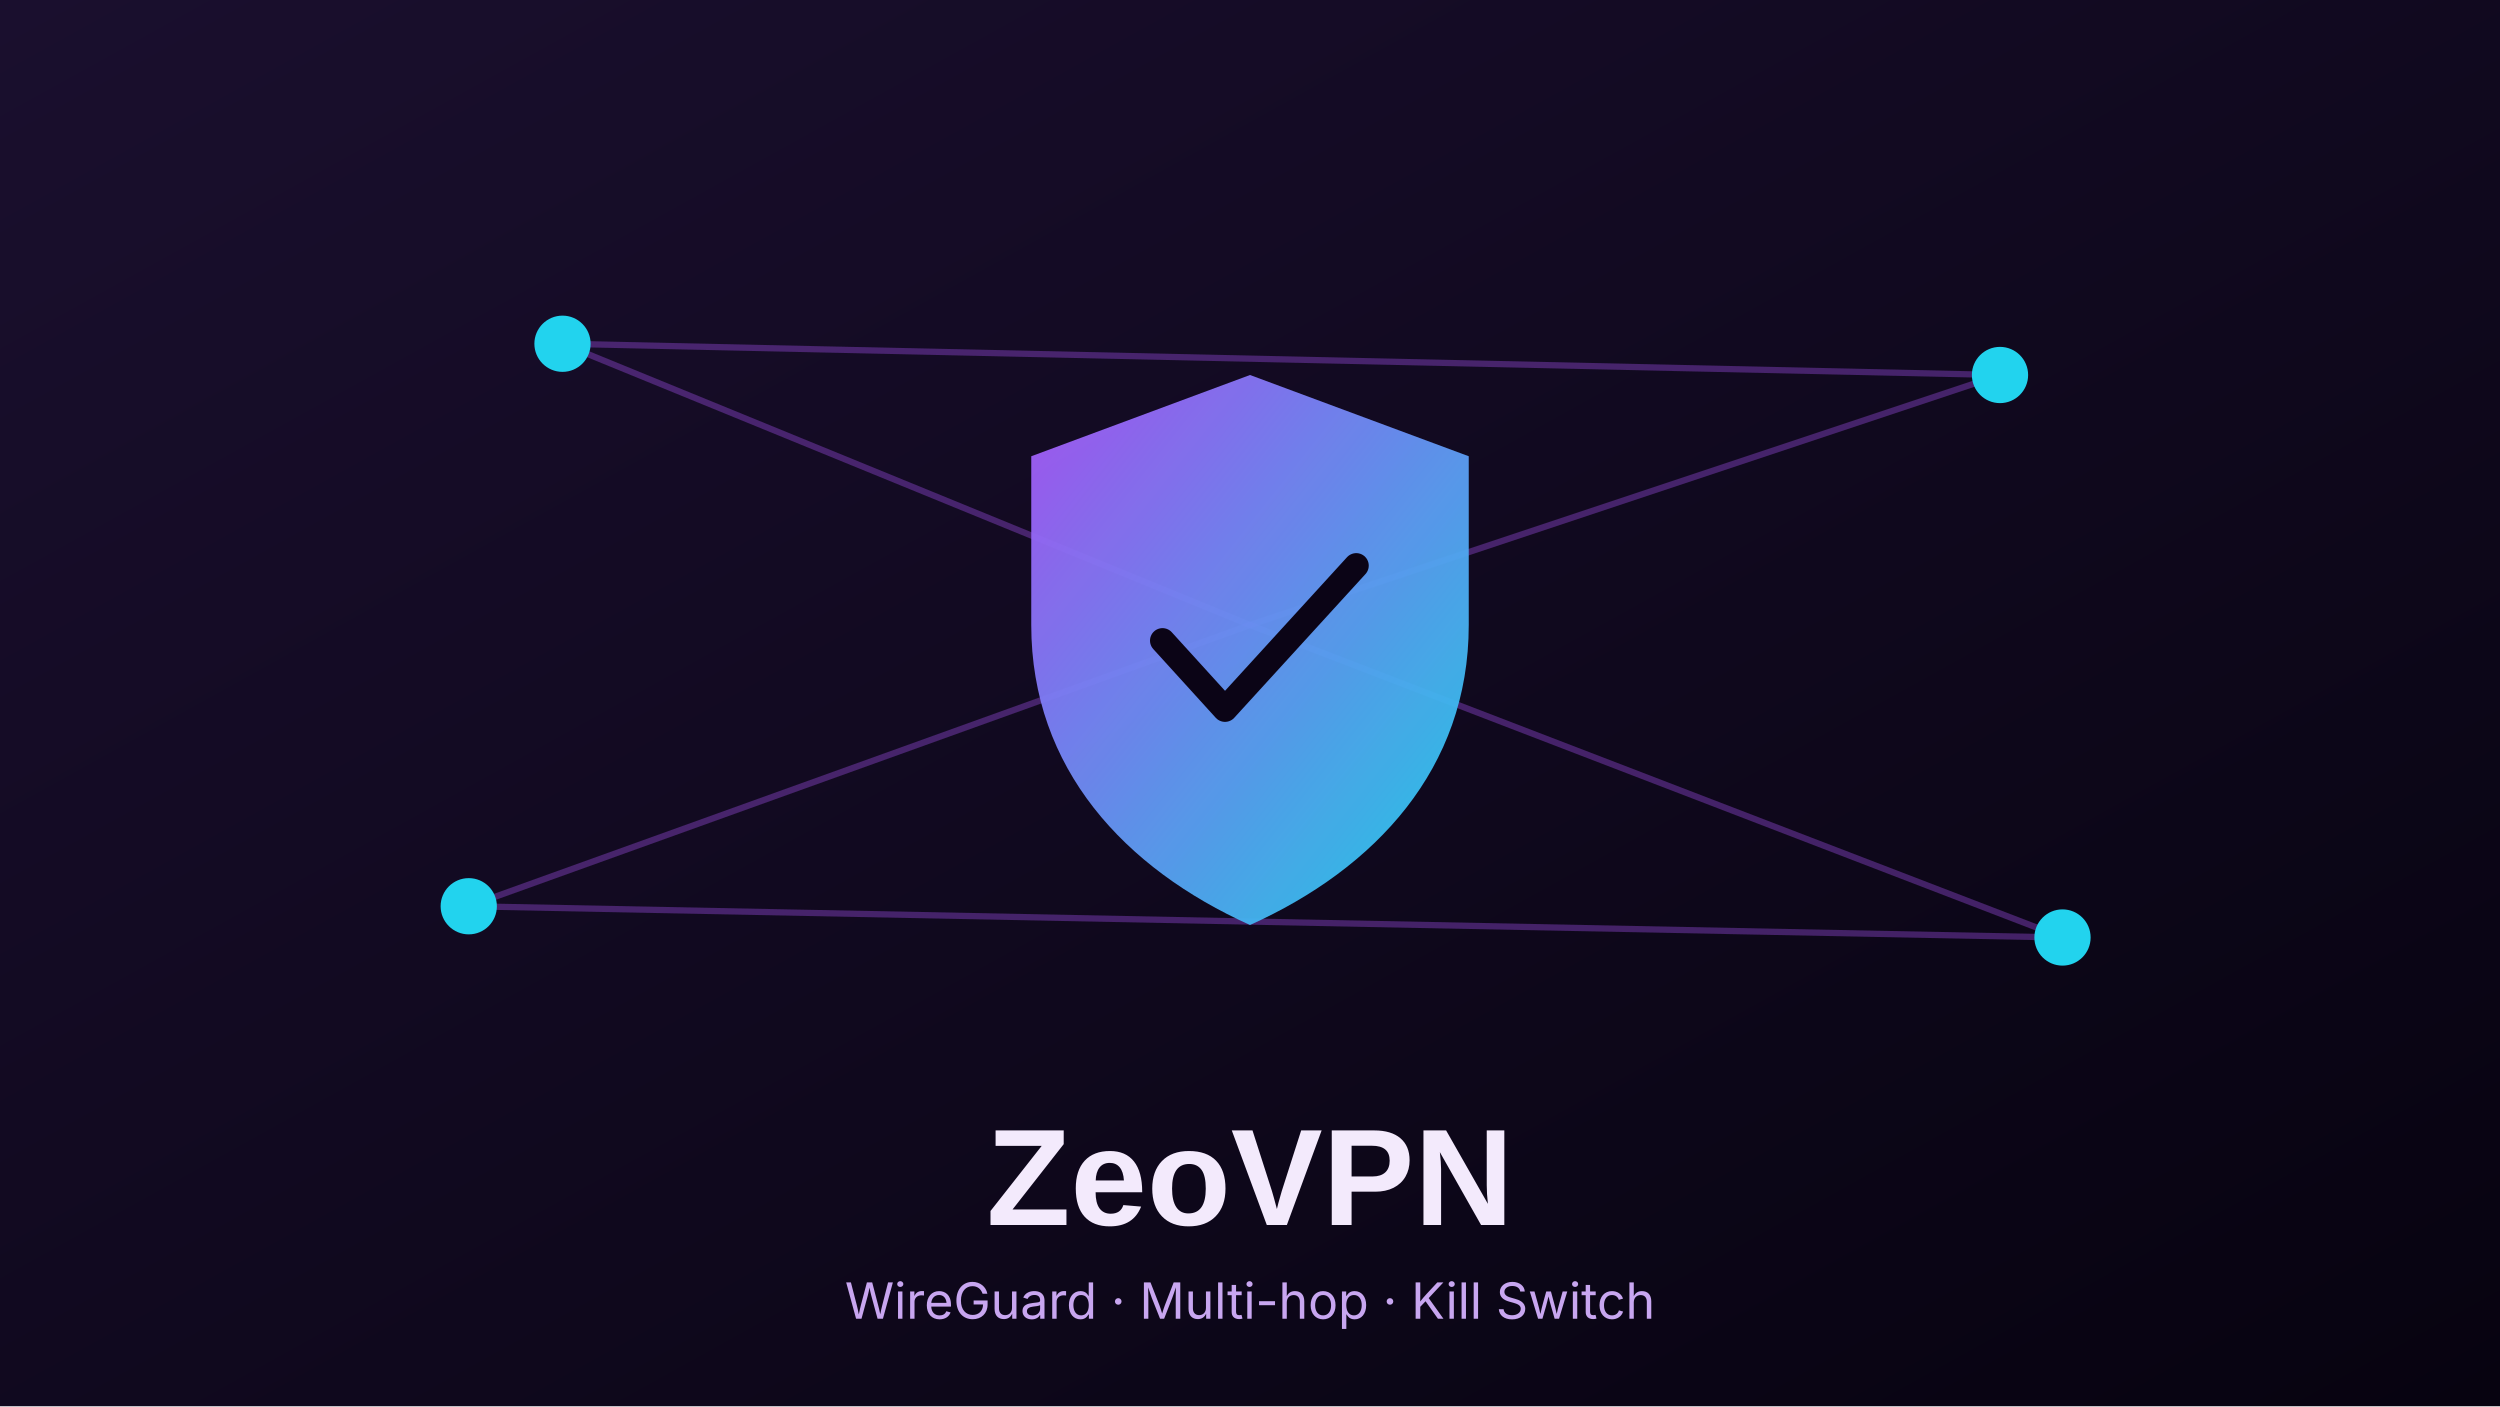
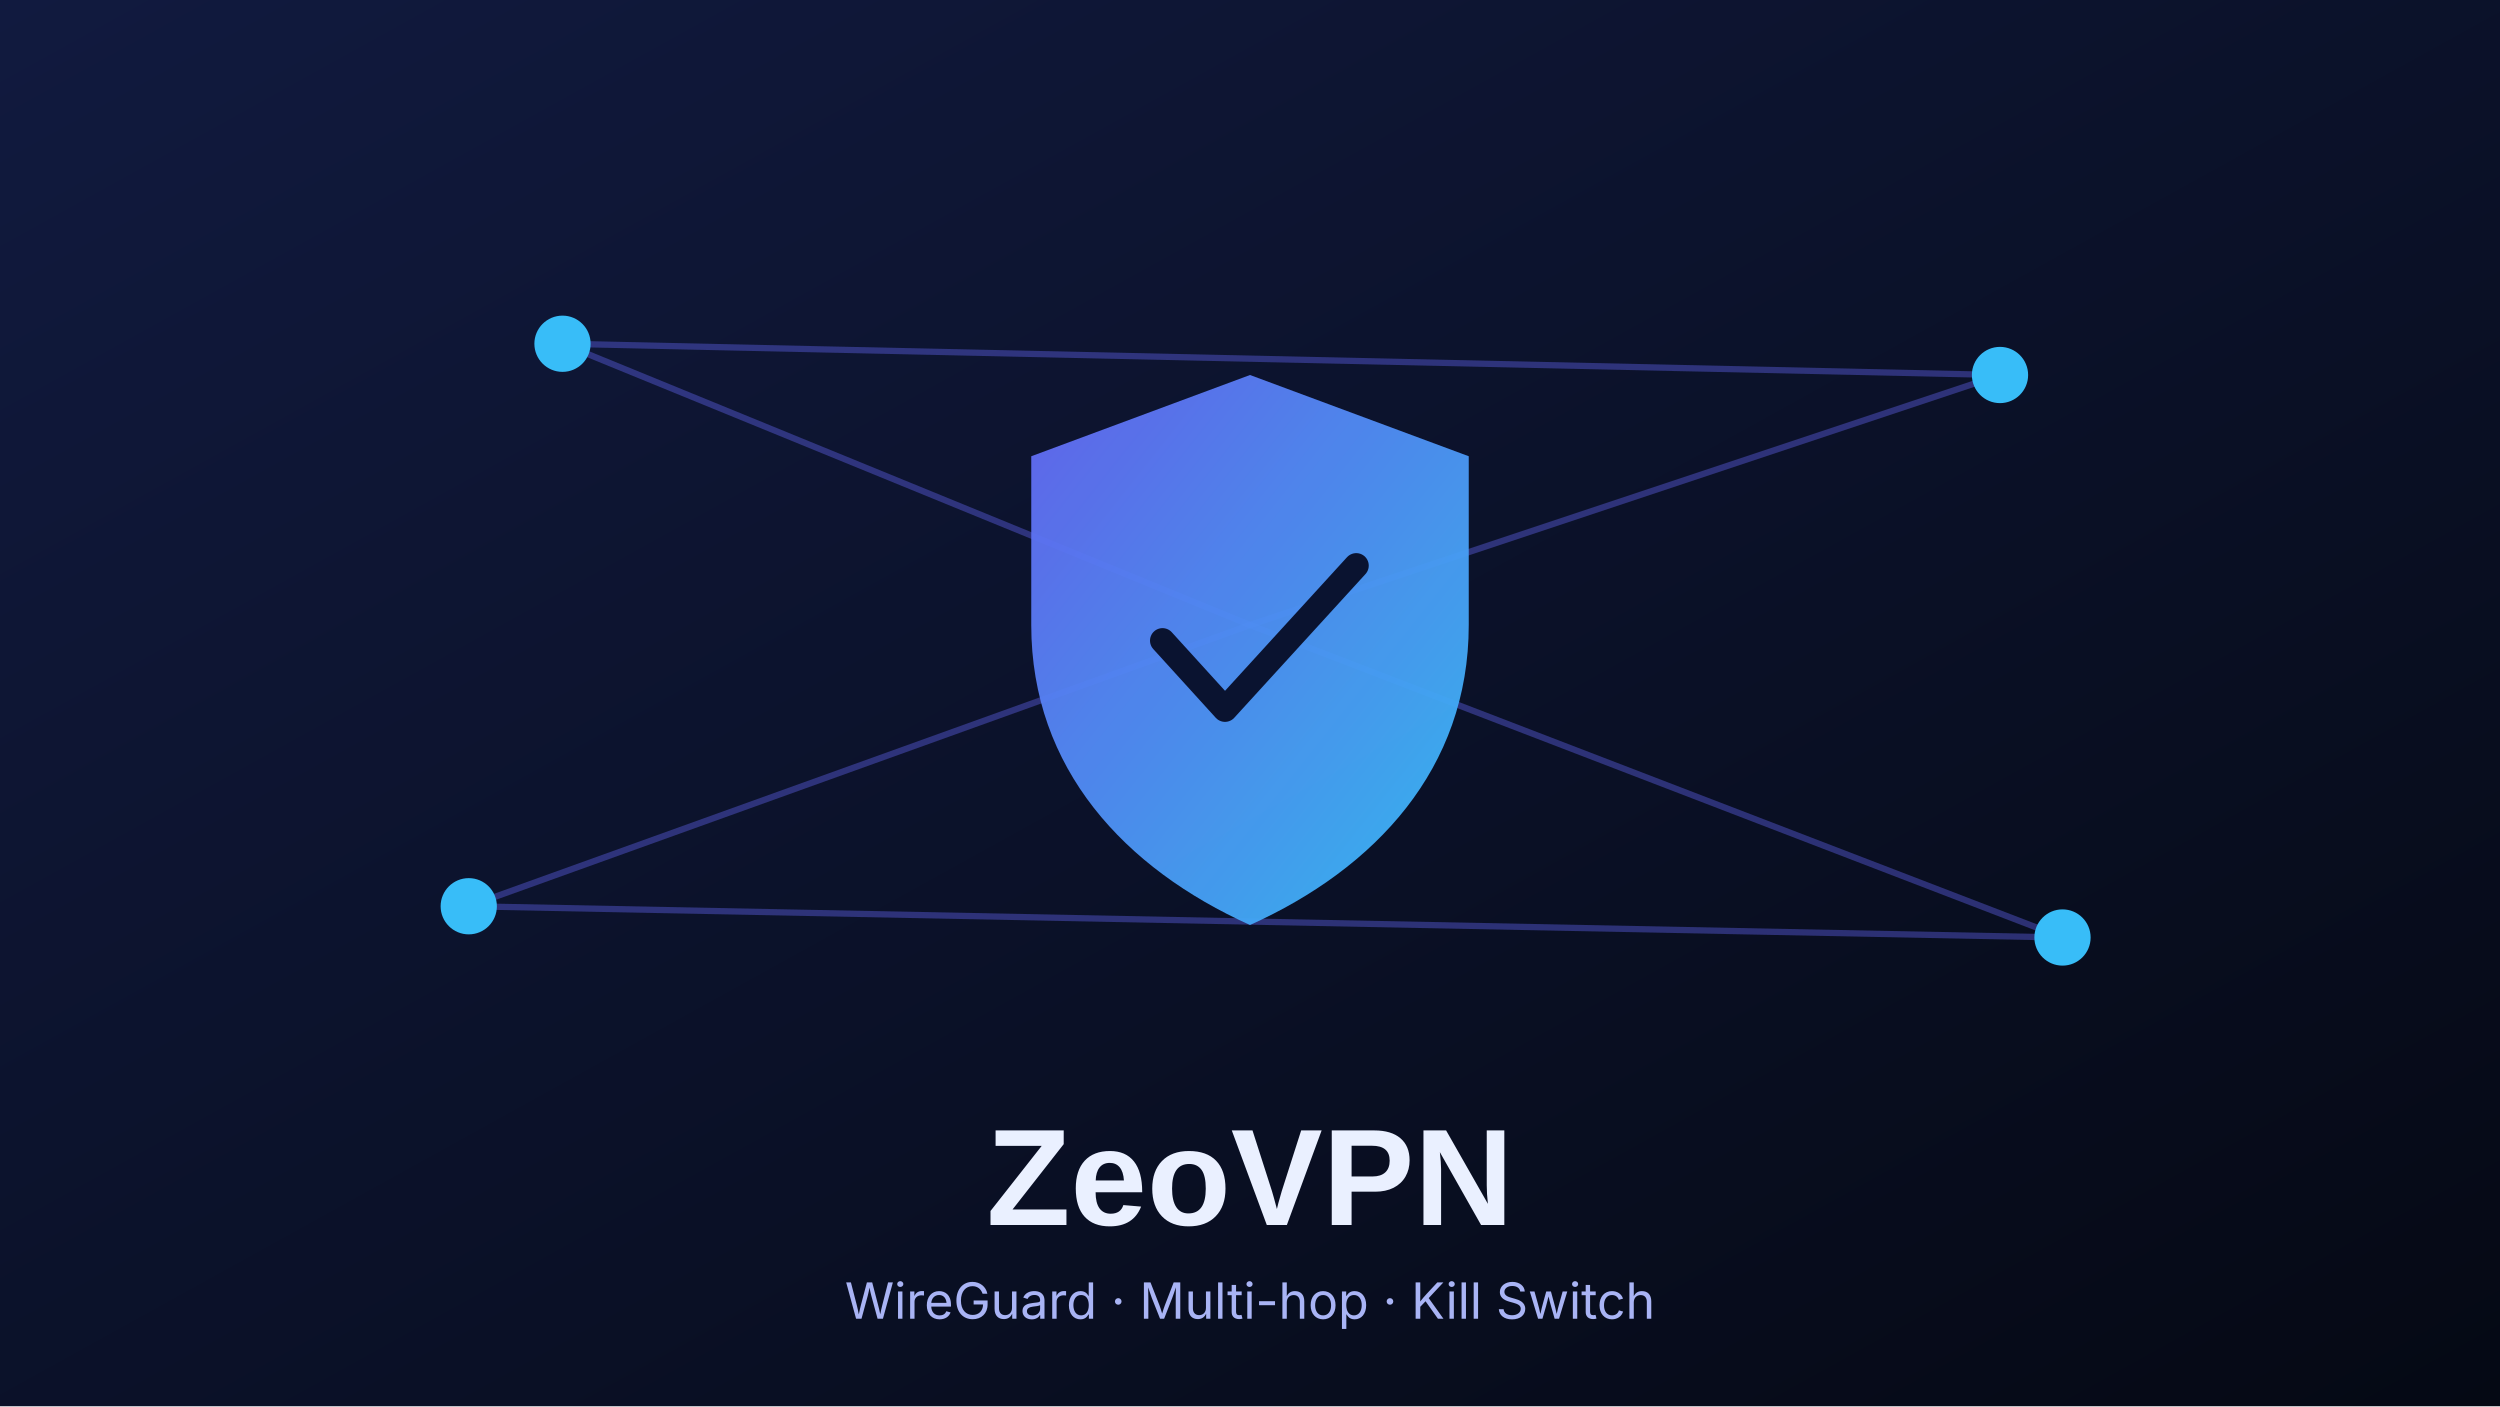
<svg xmlns="http://www.w3.org/2000/svg" viewBox="0 0 800 450" width="800" height="450">
  <defs>
    <linearGradient id="zg" x1="0" y1="0" x2="1" y2="1">
-       <stop offset="0" stop-color="#1a0f2e" />
-       <stop offset="100%" stop-color="#070310" />
+       <stop offset="0" stop-color="#111a3f" />
+       <stop offset="100%" stop-color="#050914" />
    </linearGradient>
    <linearGradient id="zc" x1="0" y1="0" x2="1" y2="1">
-       <stop offset="0" stop-color="#a855f7" />
-       <stop offset="1" stop-color="#22d3ee" />
+       <stop offset="0" stop-color="#6366f1" />
+       <stop offset="1" stop-color="#38bdf8" />
    </linearGradient>
  </defs>
  <rect width="800" height="450" fill="url(#zg)" />
-   <g stroke="#a855f7" stroke-opacity="0.35" stroke-width="2">
+   <g stroke="#6366f1" stroke-opacity="0.4" stroke-width="2">
    <line x1="400" y1="200" x2="180" y2="110" />
    <line x1="400" y1="200" x2="640" y2="120" />
    <line x1="400" y1="200" x2="150" y2="290" />
    <line x1="400" y1="200" x2="660" y2="300" />
    <line x1="180" y1="110" x2="640" y2="120" />
    <line x1="150" y1="290" x2="660" y2="300" />
  </g>
-   <g fill="#22d3ee">
+   <g fill="#38bdf8">
    <circle cx="180" cy="110" r="9" />
    <circle cx="640" cy="120" r="9" />
    <circle cx="150" cy="290" r="9" />
    <circle cx="660" cy="300" r="9" />
  </g>
  <path d="M400 120 l70 26 v54 c0 46 -30 78 -70 96 c-40 -18 -70 -50 -70 -96 v-54 z" fill="url(#zc)" opacity="0.95" />
-   <path d="M372 205 l20 22 l42 -46" fill="none" stroke="#0b0416" stroke-width="8" stroke-linecap="round" stroke-linejoin="round" />
-   <text x="400" y="392" text-anchor="middle" font-family="Space Grotesk, Arial, sans-serif" font-size="44" font-weight="700" fill="#f3eafc">ZeoVPN</text>
-   <text x="400" y="422" text-anchor="middle" font-family="Inter, Arial, sans-serif" font-size="16" fill="#c8a6f0">WireGuard · Multi-hop · Kill Switch</text>
+   <path d="M372 205 l20 22 l42 -46" fill="none" stroke="#0a1330" stroke-width="8" stroke-linecap="round" stroke-linejoin="round" />
+   <text x="400" y="392" text-anchor="middle" font-family="Space Grotesk, Arial, sans-serif" font-size="44" font-weight="700" fill="#eaf0ff">ZeoVPN</text>
+   <text x="400" y="422" text-anchor="middle" font-family="Inter, Arial, sans-serif" font-size="16" fill="#a9b4f5">WireGuard · Multi-hop · Kill Switch</text>
</svg>
